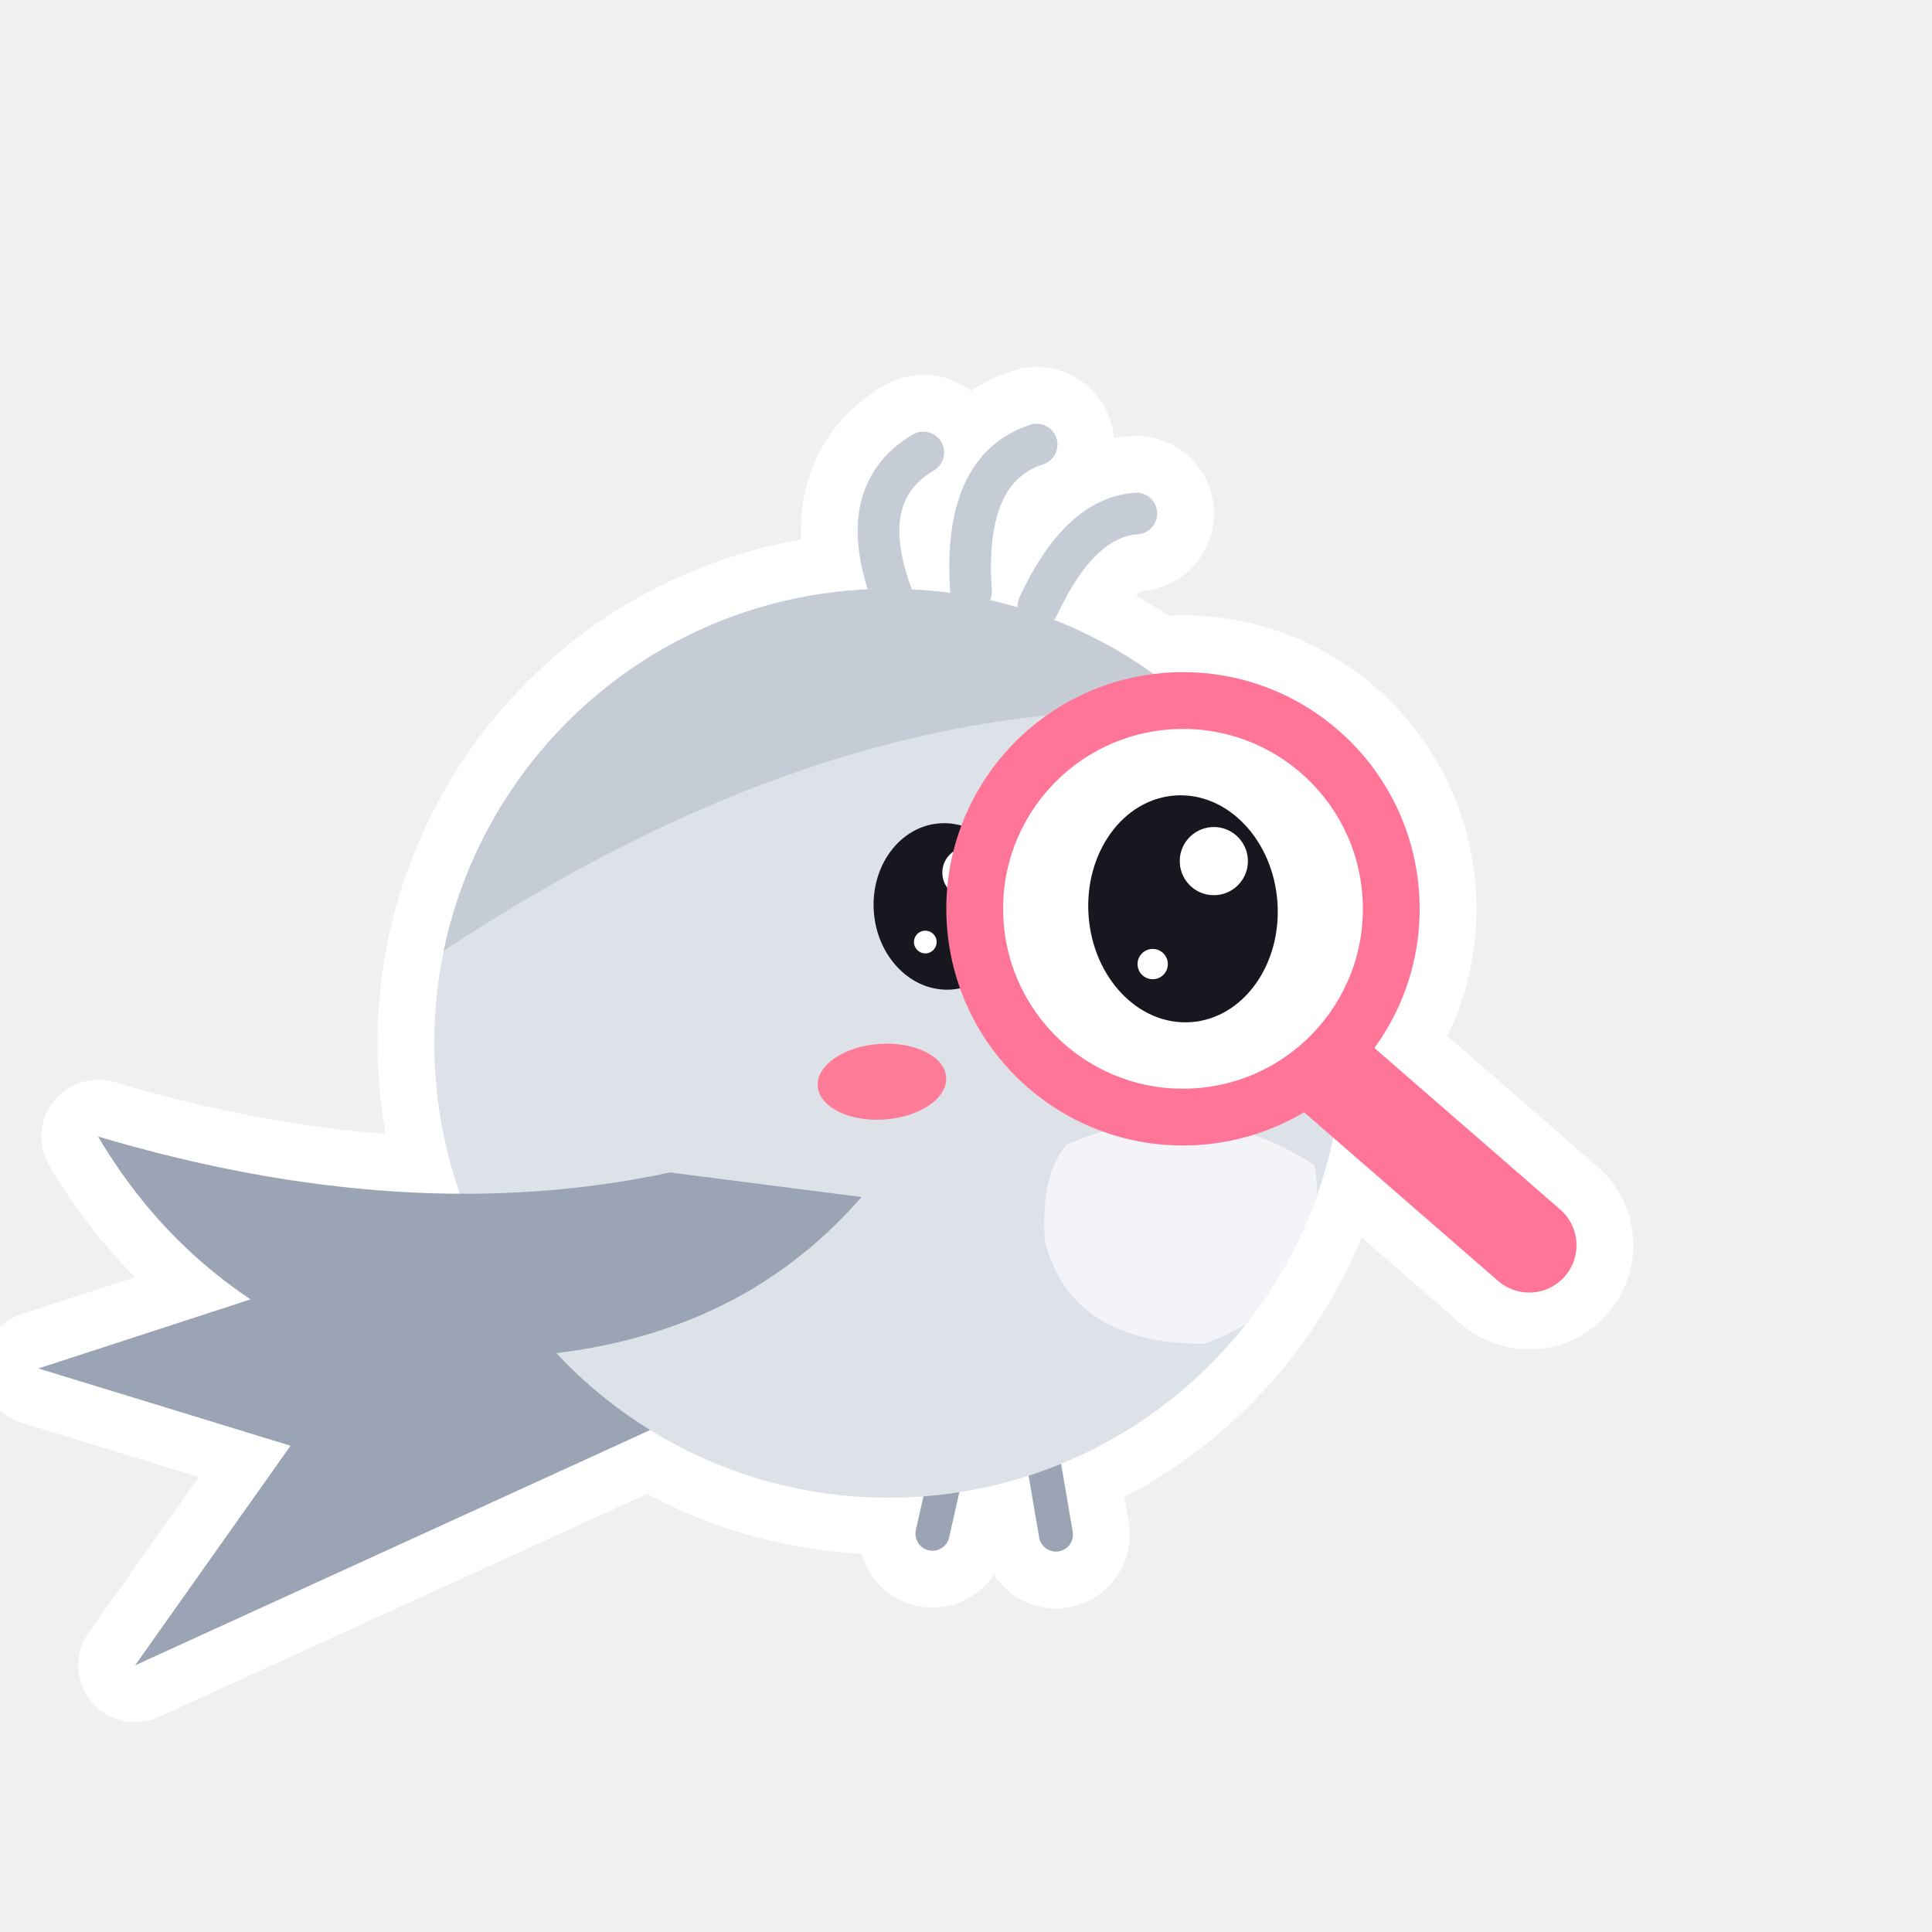
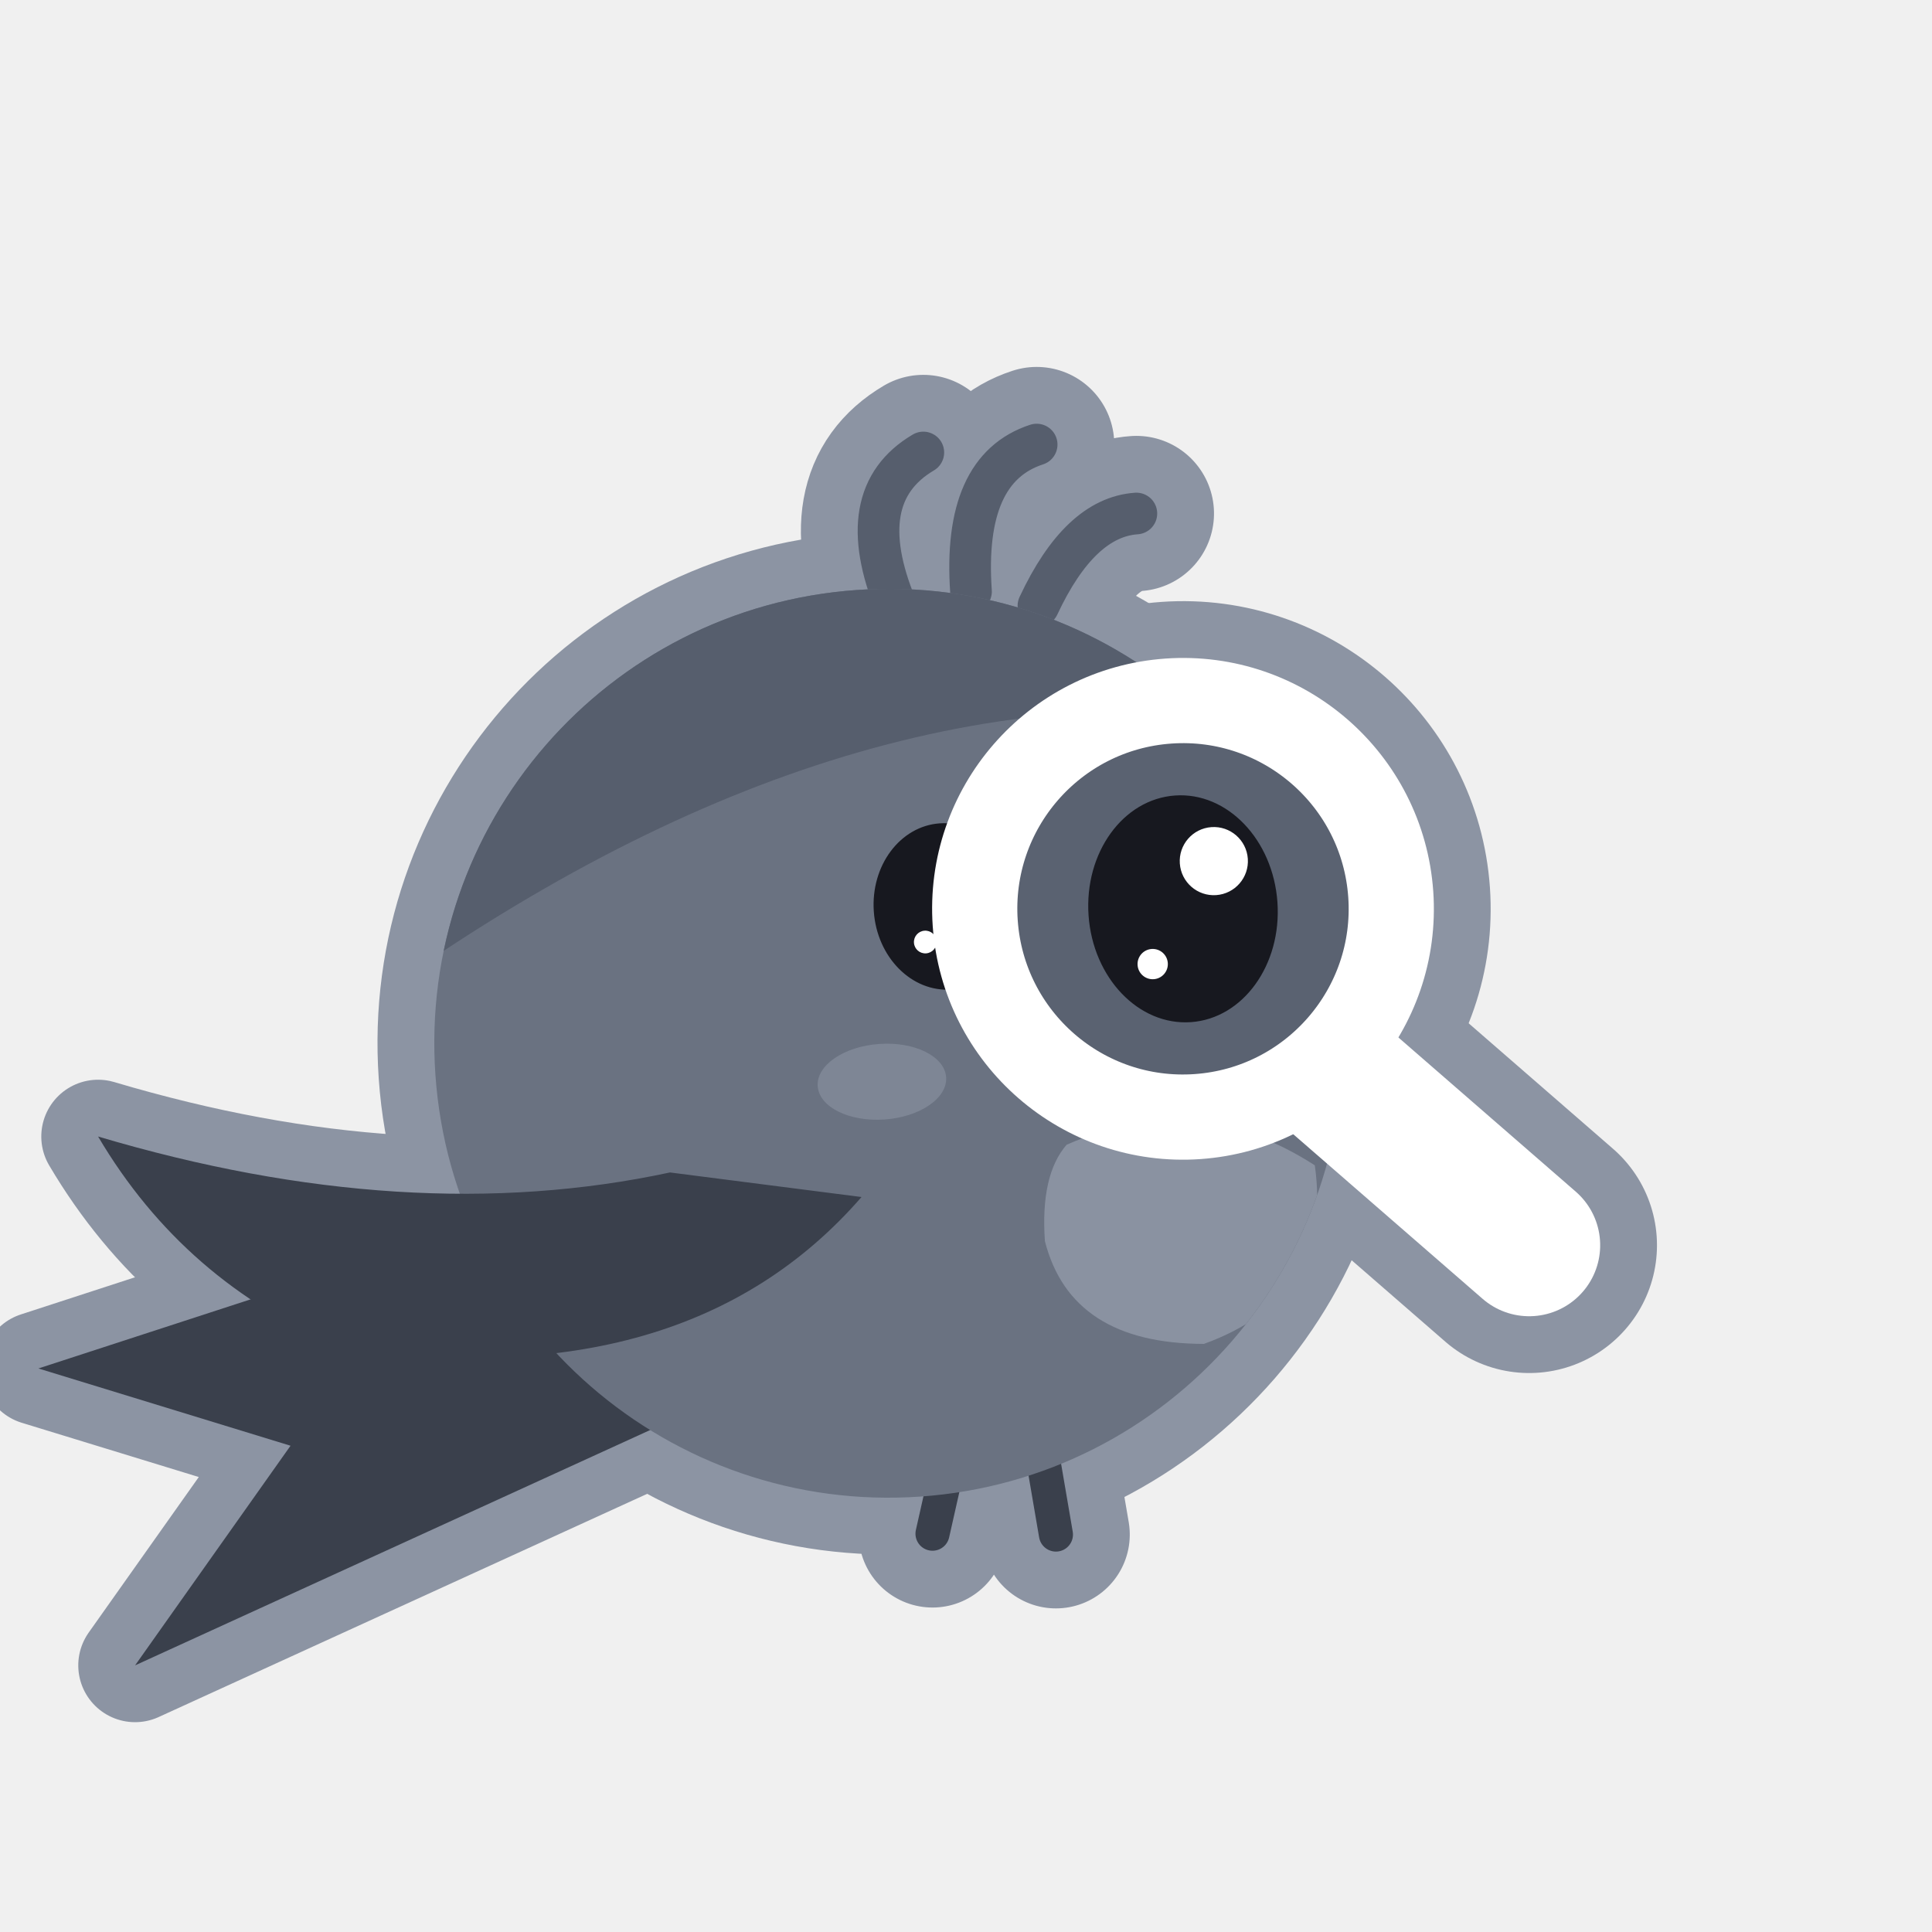
<svg xmlns="http://www.w3.org/2000/svg" viewBox="0 0 100 100" width="1024" height="1024">
  <g>
    <g transform="translate(46 54) rotate(-4) scale(0.98)">
      <defs>
        <clipPath id="whm">
-           <circle r="24" stroke="#FFFFFF" stroke-width="6" stroke-linejoin="round" />
+           <circle r="24" stroke="#8C94A3" stroke-width="6" stroke-linejoin="round" />
        </clipPath>
      </defs>
-       <path d="M-14 6 L-46 14 L-33 19 L-42 30 L-10 18 Z" fill="#FFFFFF" stroke="#FFFFFF" stroke-width="6" stroke-linejoin="round" />
-       <path d="M2 21 l-1.5 5 M6.5 21.5 l0.5 5" fill="none" stroke="#FFFFFF" stroke-width="7.8" stroke-linecap="round" />
-       <path d="M2 -23 Q0 -29 4 -31 M6 -23.5 Q6 -30 10 -31 M9.5 -22.5 Q12 -27 15 -27" fill="none" stroke="#FFFFFF" stroke-width="8.2" stroke-linecap="round" />
-       <circle r="24" fill="#FFFFFF" stroke="#FFFFFF" stroke-width="6" stroke-linejoin="round" />
+       <path d="M-14 6 L-46 14 L-33 19 L-42 30 L-10 18 Z" fill="#8C94A3" stroke="#8C94A3" stroke-width="6" stroke-linejoin="round" />
+       <path d="M2 21 l-1.5 5 M6.5 21.5 l0.5 5" fill="none" stroke="#8C94A3" stroke-width="7.8" stroke-linecap="round" />
+       <path d="M2 -23 Q0 -29 4 -31 M6 -23.5 Q6 -30 10 -31 M9.5 -22.5 Q12 -27 15 -27" fill="none" stroke="#8C94A3" stroke-width="8.2" stroke-linecap="round" />
+       <circle r="24" fill="#8C94A3" stroke="#8C94A3" stroke-width="6" stroke-linejoin="round" />
      <g clip-path="url(#whm)">
-         <path d="M-24 -24 L24 -24 L24 -15 Q2 -21 -24 -6 Z" fill="#FFFFFF" stroke="#FFFFFF" stroke-width="6" stroke-linejoin="round" />
-         <path d="M-26 0 Q-23 15 -8 25 L-14 30 L-32 10 Z" fill="#FFFFFF" stroke="#FFFFFF" stroke-width="6" stroke-linejoin="round" />
-         <path d="M9 6 Q16 3.5 22 8 Q22.5 15 15.5 17 Q8.5 16.5 7.5 11 Q7.5 7.5 9 6 Z" fill="#FFFFFF" stroke="#FFFFFF" stroke-width="6" stroke-linejoin="round" />
+         <path d="M-24 -24 L24 -24 L24 -15 Q2 -21 -24 -6 Z" fill="#8C94A3" stroke="#8C94A3" stroke-width="6" stroke-linejoin="round" />
+         <path d="M-26 0 Q-23 15 -8 25 L-14 30 L-32 10 Z" fill="#8C94A3" stroke="#8C94A3" stroke-width="6" stroke-linejoin="round" />
+         <path d="M9 6 Q16 3.5 22 8 Q22.5 15 15.5 17 Q8.5 16.5 7.5 11 Q7.5 7.5 9 6 Z" fill="#8C94A3" stroke="#8C94A3" stroke-width="6" stroke-linejoin="round" />
      </g>
-       <path d="M-2 8 Q-12 18 -30 14 Q-38 10 -42 2 Q-26 8 -12 6 Z" fill="#FFFFFF" stroke="#FFFFFF" stroke-width="6" stroke-linejoin="round" />
-       <ellipse cx="3.5" cy="-7" rx="3.8" ry="4.4" fill="#FFFFFF" stroke="#FFFFFF" stroke-width="6" stroke-linejoin="round" />
-       <circle cx="4.8" cy="-8.7" r="1.35" fill="#FFFFFF" stroke="#FFFFFF" stroke-width="6" stroke-linejoin="round" />
-       <circle cx="2.3" cy="-5.2" r="0.6" fill="#FFFFFF" stroke="#FFFFFF" stroke-width="6" stroke-linejoin="round" />
-       <path d="M19.5 -3.2 Q28.5 -0.4 19.5 2.8 Z" fill="#FFFFFF" stroke="#FFFFFF" stroke-width="7.1" stroke-linejoin="round" />
-       <ellipse cx="-0.5" cy="2" rx="3.4" ry="2" fill="#FFFFFF" stroke="#FFFFFF" stroke-width="6" stroke-linejoin="round" />
-       <ellipse cx="13" cy="3.4" rx="3" ry="1.8" fill="#FFFFFF" stroke="#FFFFFF" stroke-width="6" stroke-linejoin="round" />
-       <path d="M23 3 L33 13" stroke="#FFFFFF" stroke-width="11" stroke-linecap="round" />
-       <circle cx="16" cy="-6" r="11" fill="#FFFFFF" stroke="#FFFFFF" stroke-width="9" />
-       <ellipse cx="16" cy="-6" rx="5" ry="6" fill="#FFFFFF" stroke="#FFFFFF" stroke-width="6" stroke-linejoin="round" />
-       <circle cx="17.8" cy="-8.4" r="1.8" fill="#FFFFFF" stroke="#FFFFFF" stroke-width="6" stroke-linejoin="round" />
-       <circle cx="14.2" cy="-3.2" r="0.8" fill="#FFFFFF" stroke="#FFFFFF" stroke-width="6" stroke-linejoin="round" />
+       <path d="M-2 8 Q-12 18 -30 14 Q-38 10 -42 2 Q-26 8 -12 6 Z" fill="#8C94A3" stroke="#8C94A3" stroke-width="6" stroke-linejoin="round" />
+       <ellipse cx="3.5" cy="-7" rx="3.8" ry="4.4" fill="#8C94A3" stroke="#8C94A3" stroke-width="6" stroke-linejoin="round" />
+       <circle cx="4.8" cy="-8.7" r="1.35" fill="#8C94A3" stroke="#8C94A3" stroke-width="6" stroke-linejoin="round" />
+       <circle cx="2.3" cy="-5.2" r="0.6" fill="#8C94A3" stroke="#8C94A3" stroke-width="6" stroke-linejoin="round" />
+       <path d="M19.5 -3.2 Q28.5 -0.4 19.5 2.8 Z" fill="#8C94A3" stroke="#8C94A3" stroke-width="7.1" stroke-linejoin="round" />
+       <ellipse cx="-0.5" cy="2" rx="3.4" ry="2" fill="#8C94A3" stroke="#8C94A3" stroke-width="6" stroke-linejoin="round" />
+       <ellipse cx="13" cy="3.4" rx="3" ry="1.8" fill="#8C94A3" stroke="#8C94A3" stroke-width="6" stroke-linejoin="round" />
+       <path d="M23 3 L33 13" stroke="#8C94A3" stroke-width="13.5" stroke-linecap="round" />
+       <circle cx="16" cy="-6" r="11" fill="#8C94A3" stroke="#8C94A3" stroke-width="10.5" />
+       <ellipse cx="16" cy="-6" rx="5" ry="6" fill="#8C94A3" stroke="#8C94A3" stroke-width="6" stroke-linejoin="round" />
+       <circle cx="17.8" cy="-8.4" r="1.8" fill="#8C94A3" stroke="#8C94A3" stroke-width="6" stroke-linejoin="round" />
+       <circle cx="14.2" cy="-3.2" r="0.8" fill="#8C94A3" stroke="#8C94A3" stroke-width="6" stroke-linejoin="round" />
    </g>
  </g>
  <g transform="translate(46 54) rotate(-4) scale(0.98)">
    <defs>
      <clipPath id="bhm">
        <circle r="24" />
      </clipPath>
    </defs>
-     <path d="M-14 6 L-46 14 L-33 19 L-42 30 L-10 18 Z" fill="#9BA4B4" />
-     <path d="M2 21 l-1.5 5 M6.5 21.5 l0.5 5" fill="none" stroke="#9BA4B4" stroke-width="1.8" stroke-linecap="round" />
-     <path d="M2 -23 Q0 -29 4 -31 M6 -23.5 Q6 -30 10 -31 M9.5 -22.5 Q12 -27 15 -27" fill="none" stroke="#C6CCD6" stroke-width="2.2" stroke-linecap="round" />
-     <circle r="24" fill="#DDE1E8" />
+     <path d="M-14 6 L-46 14 L-33 19 L-42 30 L-10 18 Z" fill="#3A404C" />
+     <path d="M2 21 l-1.5 5 M6.5 21.5 l0.5 5" fill="none" stroke="#3A404C" stroke-width="1.8" stroke-linecap="round" />
+     <path d="M2 -23 Q0 -29 4 -31 M6 -23.5 Q6 -30 10 -31 M9.5 -22.5 Q12 -27 15 -27" fill="none" stroke="#565E6D" stroke-width="2.2" stroke-linecap="round" />
+     <circle r="24" fill="#6A7281" />
    <g clip-path="url(#bhm)">
-       <path d="M-24 -24 L24 -24 L24 -15 Q2 -21 -24 -6 Z" fill="#C6CCD6" />
-       <path d="M-26 0 Q-23 15 -8 25 L-14 30 L-32 10 Z" fill="#FFFFFF" />
-       <path d="M9 6 Q16 3.5 22 8 Q22.5 15 15.5 17 Q8.5 16.5 7.5 11 Q7.5 7.5 9 6 Z" fill="#F2F4F8" />
+       <path d="M-24 -24 L24 -24 L24 -15 Q2 -21 -24 -6 Z" fill="#565E6D" />
+       <path d="M-26 0 Q-23 15 -8 25 L-14 30 L-32 10 Z" fill="#848C9B" />
+       <path d="M9 6 Q16 3.5 22 8 Q22.5 15 15.5 17 Q8.5 16.5 7.5 11 Q7.5 7.5 9 6 Z" fill="#8A92A1" />
    </g>
-     <path d="M-2 8 Q-12 18 -30 14 Q-38 10 -42 2 Q-26 8 -12 6 Z" fill="#9BA4B4" />
+     <path d="M-2 8 Q-12 18 -30 14 Q-38 10 -42 2 Q-26 8 -12 6 Z" fill="#3A404C" />
    <ellipse cx="3.5" cy="-7" rx="3.8" ry="4.4" fill="#17181F" />
    <circle cx="4.8" cy="-8.7" r="1.35" fill="#FFFFFF" />
    <circle cx="2.3" cy="-5.2" r="0.6" fill="#FFFFFF" />
    <path d="M19.5 -3.2 Q28.5 -0.4 19.5 2.8 Z" fill="#1B1D24" stroke="#F2F4F8" stroke-width="1.1" stroke-linejoin="round" />
-     <ellipse cx="-0.5" cy="2" rx="3.4" ry="2" fill="#FF7C98" />
-     <ellipse cx="13" cy="3.4" rx="3" ry="1.8" fill="#FF7C98" />
-     <path d="M23 3 L33 13" stroke="#FF7597" stroke-width="5" stroke-linecap="round" />
-     <circle cx="16" cy="-6" r="11" fill="#FFFFFF" stroke="#FF7597" stroke-width="3" />
+     <ellipse cx="-0.5" cy="2" rx="3.4" ry="2" fill="#7E8695" />
+     <ellipse cx="13" cy="3.4" rx="3" ry="1.8" fill="#7E8695" />
+     <path d="M23 3 L33 13" stroke="#FFFFFF" stroke-width="7.5" stroke-linecap="round" />
+     <circle cx="16" cy="-6" r="11" fill="#5A6271" stroke="#FFFFFF" stroke-width="4.5" />
    <ellipse cx="16" cy="-6" rx="5" ry="6" fill="#17181F" />
    <circle cx="17.8" cy="-8.4" r="1.8" fill="#FFFFFF" />
    <circle cx="14.2" cy="-3.2" r="0.8" fill="#FFFFFF" />
  </g>
</svg>
